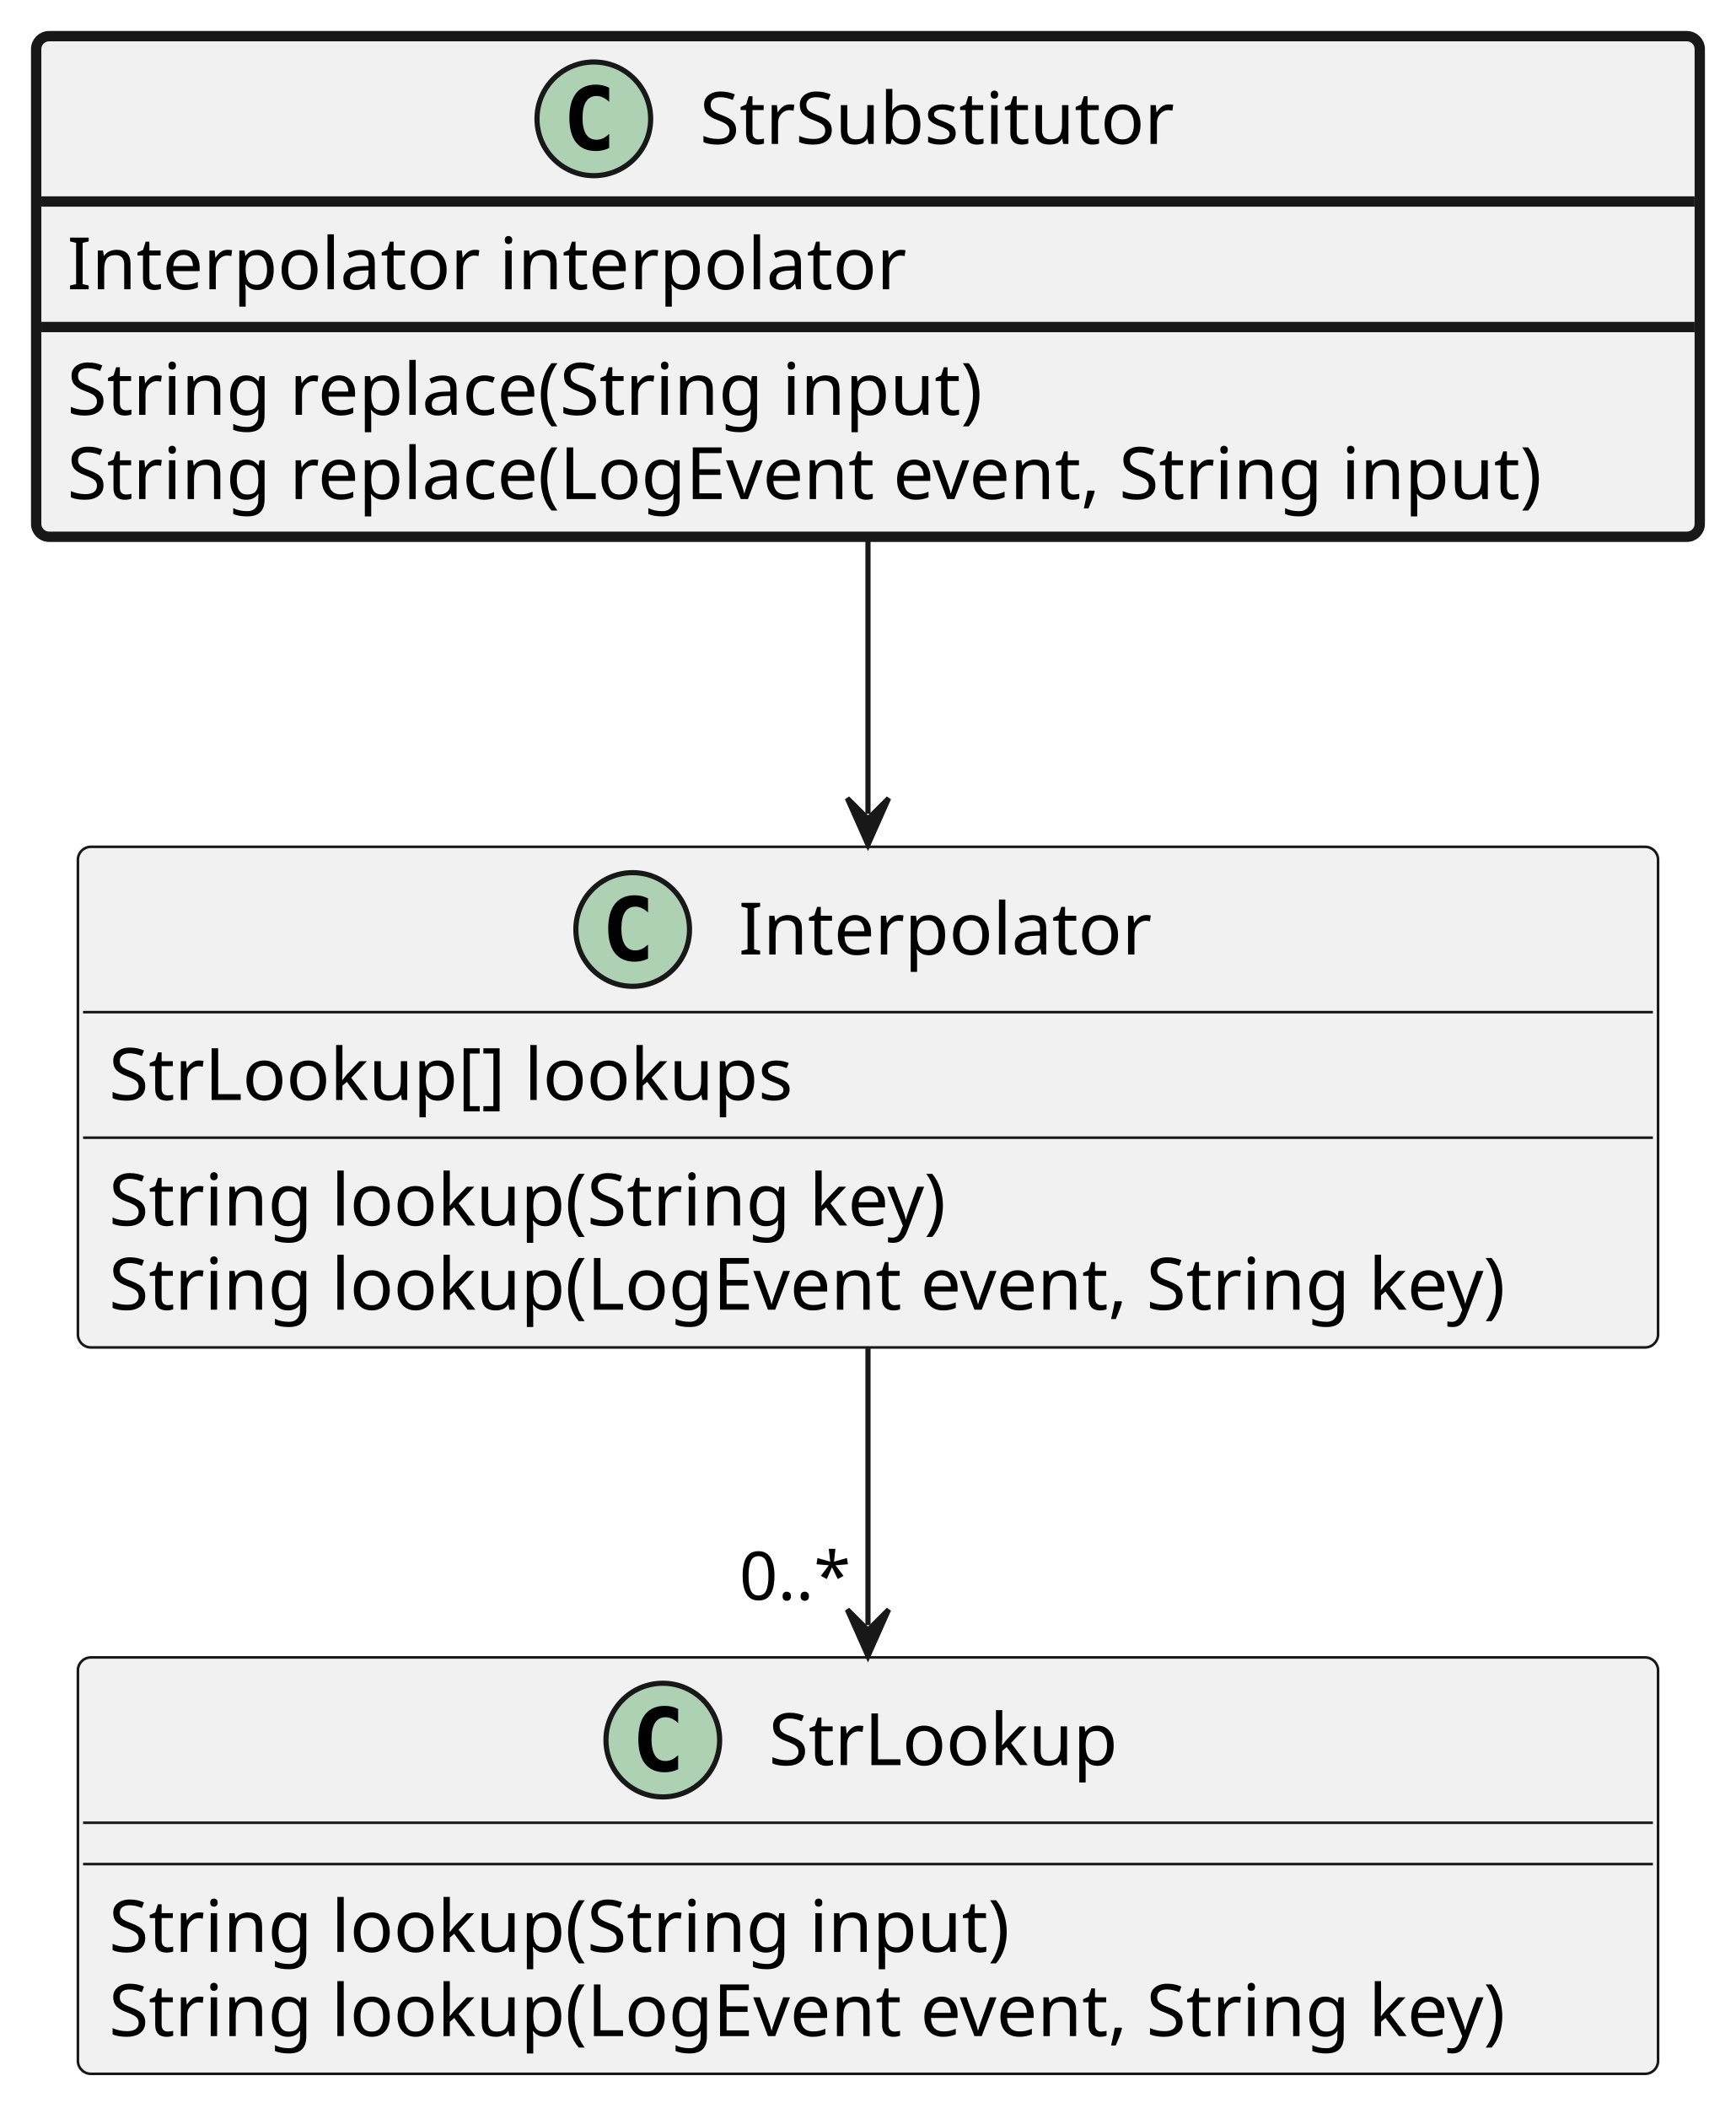
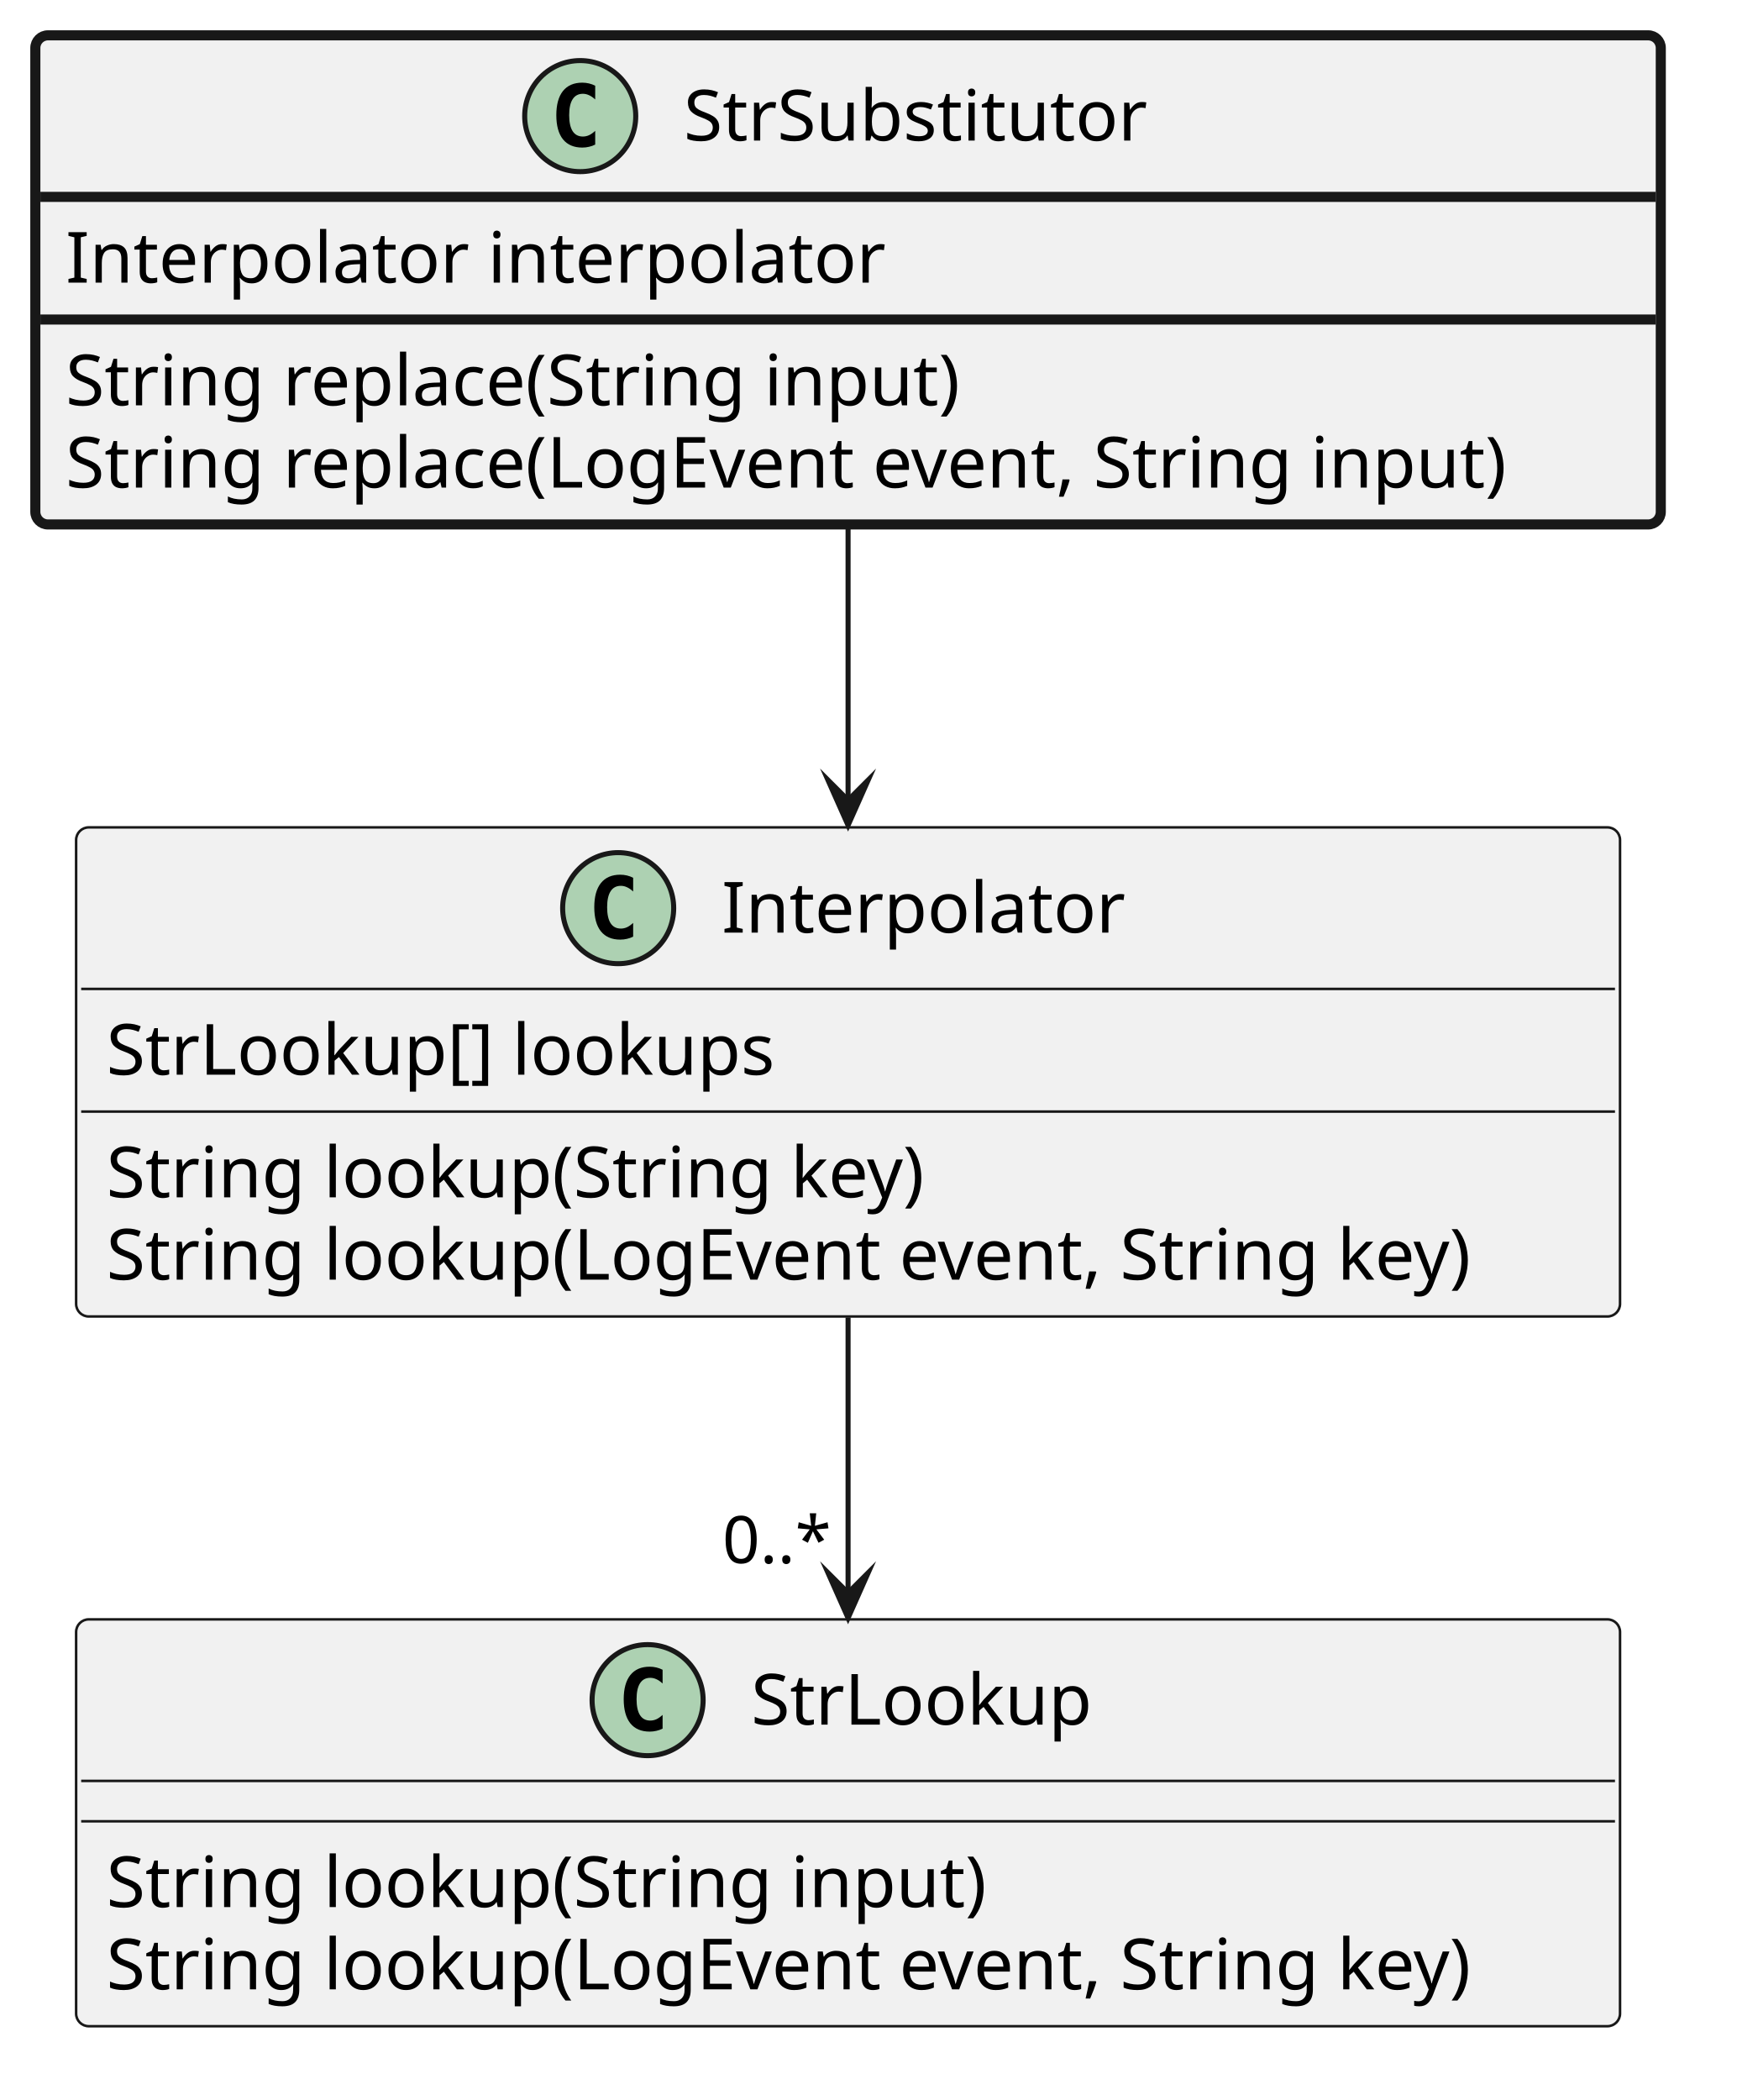
- <svg xmlns="http://www.w3.org/2000/svg" contentStyleType="text/css" data-diagram-type="CLASS" height="408px" preserveAspectRatio="none" style="width:336px;height:408px;background:#FFFFFF;" version="1.1" viewBox="0 0 336 408" width="336px" zoomAndPan="magnify">
+ <svg xmlns="http://www.w3.org/2000/svg" contentStyleType="text/css" data-diagram-type="CLASS" height="416px" preserveAspectRatio="none" style="width:344px;height:416px;background:#FFFFFF;" version="1.1" viewBox="0 0 344 416" width="344px" zoomAndPan="magnify">
  <defs />
  <g>
-     <g class="entity" data-qualified-name="StrSubstitutor" data-source-line="1" id="ent0002">
+     <g class="entity" data-qualified-name="StrSubstitutor" data-source-line="1" id="ent0001">
      <rect fill="#F1F1F1" height="96.891" rx="2.5" ry="2.5" style="stroke:#181818;stroke-width:2;" width="322.017" x="7" y="7" />
      <ellipse cx="114.946" cy="23" fill="#ADD1B2" rx="11" ry="11" style="stroke:#181818;stroke-width:1;" />
      <path d="M117.915,28.641 Q117.337,28.938 116.696,29.078 Q116.056,29.234 115.353,29.234 Q112.853,29.234 111.524,27.594 Q110.212,25.938 110.212,22.812 Q110.212,19.688 111.524,18.031 Q112.853,16.375 115.353,16.375 Q116.056,16.375 116.696,16.531 Q117.353,16.688 117.915,16.984 L117.915,19.703 Q117.29,19.125 116.696,18.859 Q116.103,18.578 115.478,18.578 Q114.134,18.578 113.446,19.656 Q112.759,20.719 112.759,22.812 Q112.759,24.906 113.446,25.984 Q114.134,27.047 115.478,27.047 Q116.103,27.047 116.696,26.781 Q117.29,26.5 117.915,25.922 L117.915,28.641 Z " fill="#000000" />
      <text fill="#000000" font-family="sans-serif" font-size="14" lengthAdjust="spacing" textLength="97.624" x="135.446" y="27.847">StrSubstitutor</text>
      <line style="stroke:#181818;stroke-width:2;" x1="8" x2="328.017" y1="39" y2="39" />
      <text fill="#000000" font-family="sans-serif" font-size="14" lengthAdjust="spacing" textLength="169.394" x="13" y="55.995">Interpolator interpolator</text>
      <line style="stroke:#181818;stroke-width:2;" x1="8" x2="328.017" y1="63.297" y2="63.297" />
      <text fill="#000000" font-family="sans-serif" font-size="14" lengthAdjust="spacing" textLength="191.434" x="13" y="80.292">String replace(String input)</text>
      <text fill="#000000" font-family="sans-serif" font-size="14" lengthAdjust="spacing" textLength="310.017" x="13" y="96.589">String replace(LogEvent event, String input)</text>
    </g>
-     <g class="entity" data-qualified-name="Interpolator" data-source-line="7" id="ent0003">
+     <g class="entity" data-qualified-name="Interpolator" data-source-line="7" id="ent0002">
      <rect fill="#F1F1F1" height="96.891" rx="2.5" ry="2.5" style="stroke:#181818;stroke-width:0.5;" width="305.863" x="15.08" y="163.9" />
      <ellipse cx="122.466" cy="179.9" fill="#ADD1B2" rx="11" ry="11" style="stroke:#181818;stroke-width:1;" />
      <path d="M125.434,185.541 Q124.856,185.838 124.216,185.978 Q123.575,186.134 122.872,186.134 Q120.372,186.134 119.044,184.494 Q117.731,182.838 117.731,179.713 Q117.731,176.588 119.044,174.931 Q120.372,173.275 122.872,173.275 Q123.575,173.275 124.216,173.431 Q124.872,173.588 125.434,173.884 L125.434,176.603 Q124.809,176.025 124.216,175.759 Q123.622,175.478 122.997,175.478 Q121.653,175.478 120.966,176.556 Q120.278,177.619 120.278,179.713 Q120.278,181.806 120.966,182.884 Q121.653,183.947 122.997,183.947 Q123.622,183.947 124.216,183.681 Q124.809,183.4 125.434,182.822 L125.434,185.541 Z " fill="#000000" />
      <text fill="#000000" font-family="sans-serif" font-size="14" lengthAdjust="spacing" textLength="82.592" x="142.966" y="184.747">Interpolator</text>
      <line style="stroke:#181818;stroke-width:0.5;" x1="16.08" x2="319.943" y1="195.9" y2="195.9" />
      <text fill="#000000" font-family="sans-serif" font-size="14" lengthAdjust="spacing" textLength="140.485" x="21.08" y="212.895">StrLookup[] lookups</text>
      <line style="stroke:#181818;stroke-width:0.5;" x1="16.08" x2="319.943" y1="220.197" y2="220.197" />
      <text fill="#000000" font-family="sans-serif" font-size="14" lengthAdjust="spacing" textLength="175.28" x="21.08" y="237.192">String lookup(String key)</text>
      <text fill="#000000" font-family="sans-serif" font-size="14" lengthAdjust="spacing" textLength="293.863" x="21.08" y="253.489">String lookup(LogEvent event, String key)</text>
    </g>
-     <g class="entity" data-qualified-name="StrLookup" data-source-line="15" id="ent0005">
+     <g class="entity" data-qualified-name="StrLookup" data-source-line="15" id="ent0004">
      <rect fill="#F1F1F1" height="80.594" rx="2.5" ry="2.5" style="stroke:#181818;stroke-width:0.5;" width="305.863" x="15.08" y="320.79" />
      <ellipse cx="128.297" cy="336.79" fill="#ADD1B2" rx="11" ry="11" style="stroke:#181818;stroke-width:1;" />
      <path d="M131.266,342.431 Q130.687,342.728 130.047,342.868 Q129.406,343.024 128.703,343.024 Q126.203,343.024 124.875,341.384 Q123.562,339.728 123.562,336.603 Q123.562,333.478 124.875,331.821 Q126.203,330.165 128.703,330.165 Q129.406,330.165 130.047,330.321 Q130.703,330.478 131.266,330.774 L131.266,333.493 Q130.641,332.915 130.047,332.649 Q129.453,332.368 128.828,332.368 Q127.484,332.368 126.797,333.446 Q126.109,334.509 126.109,336.603 Q126.109,338.696 126.797,339.774 Q127.484,340.837 128.828,340.837 Q129.453,340.837 130.047,340.571 Q130.641,340.29 131.266,339.712 L131.266,342.431 Z " fill="#000000" />
      <text fill="#000000" font-family="sans-serif" font-size="14" lengthAdjust="spacing" textLength="70.93" x="148.797" y="341.637">StrLookup</text>
      <line style="stroke:#181818;stroke-width:0.5;" x1="16.08" x2="319.943" y1="352.79" y2="352.79" />
      <line style="stroke:#181818;stroke-width:0.5;" x1="16.08" x2="319.943" y1="360.79" y2="360.79" />
      <text fill="#000000" font-family="sans-serif" font-size="14" lengthAdjust="spacing" textLength="186.286" x="21.08" y="377.785">String lookup(String input)</text>
      <text fill="#000000" font-family="sans-serif" font-size="14" lengthAdjust="spacing" textLength="293.863" x="21.08" y="394.082">String lookup(LogEvent event, String key)</text>
    </g>
-     <g class="link" data-entity-1="ent0002" data-entity-2="ent0003" data-link-type="dependency" data-source-line="7" id="lnk4">
-       <path codeLine="7" d="M168.01,104.19 C168.01,123.03 168.01,138.64 168.01,157.5" fill="none" id="StrSubstitutor-to-Interpolator" style="stroke:#181818;stroke-width:1;" />
-       <polygon fill="#181818" points="168.01,163.5,172.01,154.5,168.01,158.5,164.01,154.5,168.01,163.5" style="stroke:#181818;stroke-width:1;" />
+     <g class="link" data-entity-1="ent0001" data-entity-2="ent0002" data-link-type="dependency" data-source-line="7" id="lnk3">
+       <path codeLine="7" d="M168.01,104.19 C168.01,123.03 168.01,139.64 168.01,158.5" fill="none" id="StrSubstitutor-to-Interpolator" style="stroke:#181818;stroke-width:1;" />
+       <polygon fill="#181818" points="168.01,163.5,172.01,154.5,168.01,158.5,164.01,154.5,168.01,163.5" style="stroke:#181818;stroke-width:1;stroke-linejoin:miter;stroke-miterlimit:10;" />
    </g>
-     <g class="link" data-entity-1="ent0003" data-entity-2="ent0005" data-link-type="dependency" data-source-line="15" id="lnk6">
-       <path codeLine="15" d="M168.01,260.98 C168.01,280.23 168.01,296.18 168.01,314.53" fill="none" id="Interpolator-to-StrLookup" style="stroke:#181818;stroke-width:1;" />
-       <polygon fill="#181818" points="168.01,320.53,172.01,311.53,168.01,315.53,164.01,311.53,168.01,320.53" style="stroke:#181818;stroke-width:1;" />
+     <g class="link" data-entity-1="ent0002" data-entity-2="ent0004" data-link-type="dependency" data-source-line="15" id="lnk5">
+       <path codeLine="15" d="M168.01,260.98 C168.01,280.23 168.01,297.18 168.01,315.53" fill="none" id="Interpolator-to-StrLookup" style="stroke:#181818;stroke-width:1;" />
+       <polygon fill="#181818" points="168.01,320.53,172.01,311.53,168.01,315.53,164.01,311.53,168.01,320.53" style="stroke:#181818;stroke-width:1;stroke-linejoin:miter;stroke-miterlimit:10;" />
      <text fill="#000000" font-family="sans-serif" font-size="13" lengthAdjust="spacing" textLength="23.036" x="143.108" y="309.649">0..*</text>
    </g>
  </g>
</svg>
